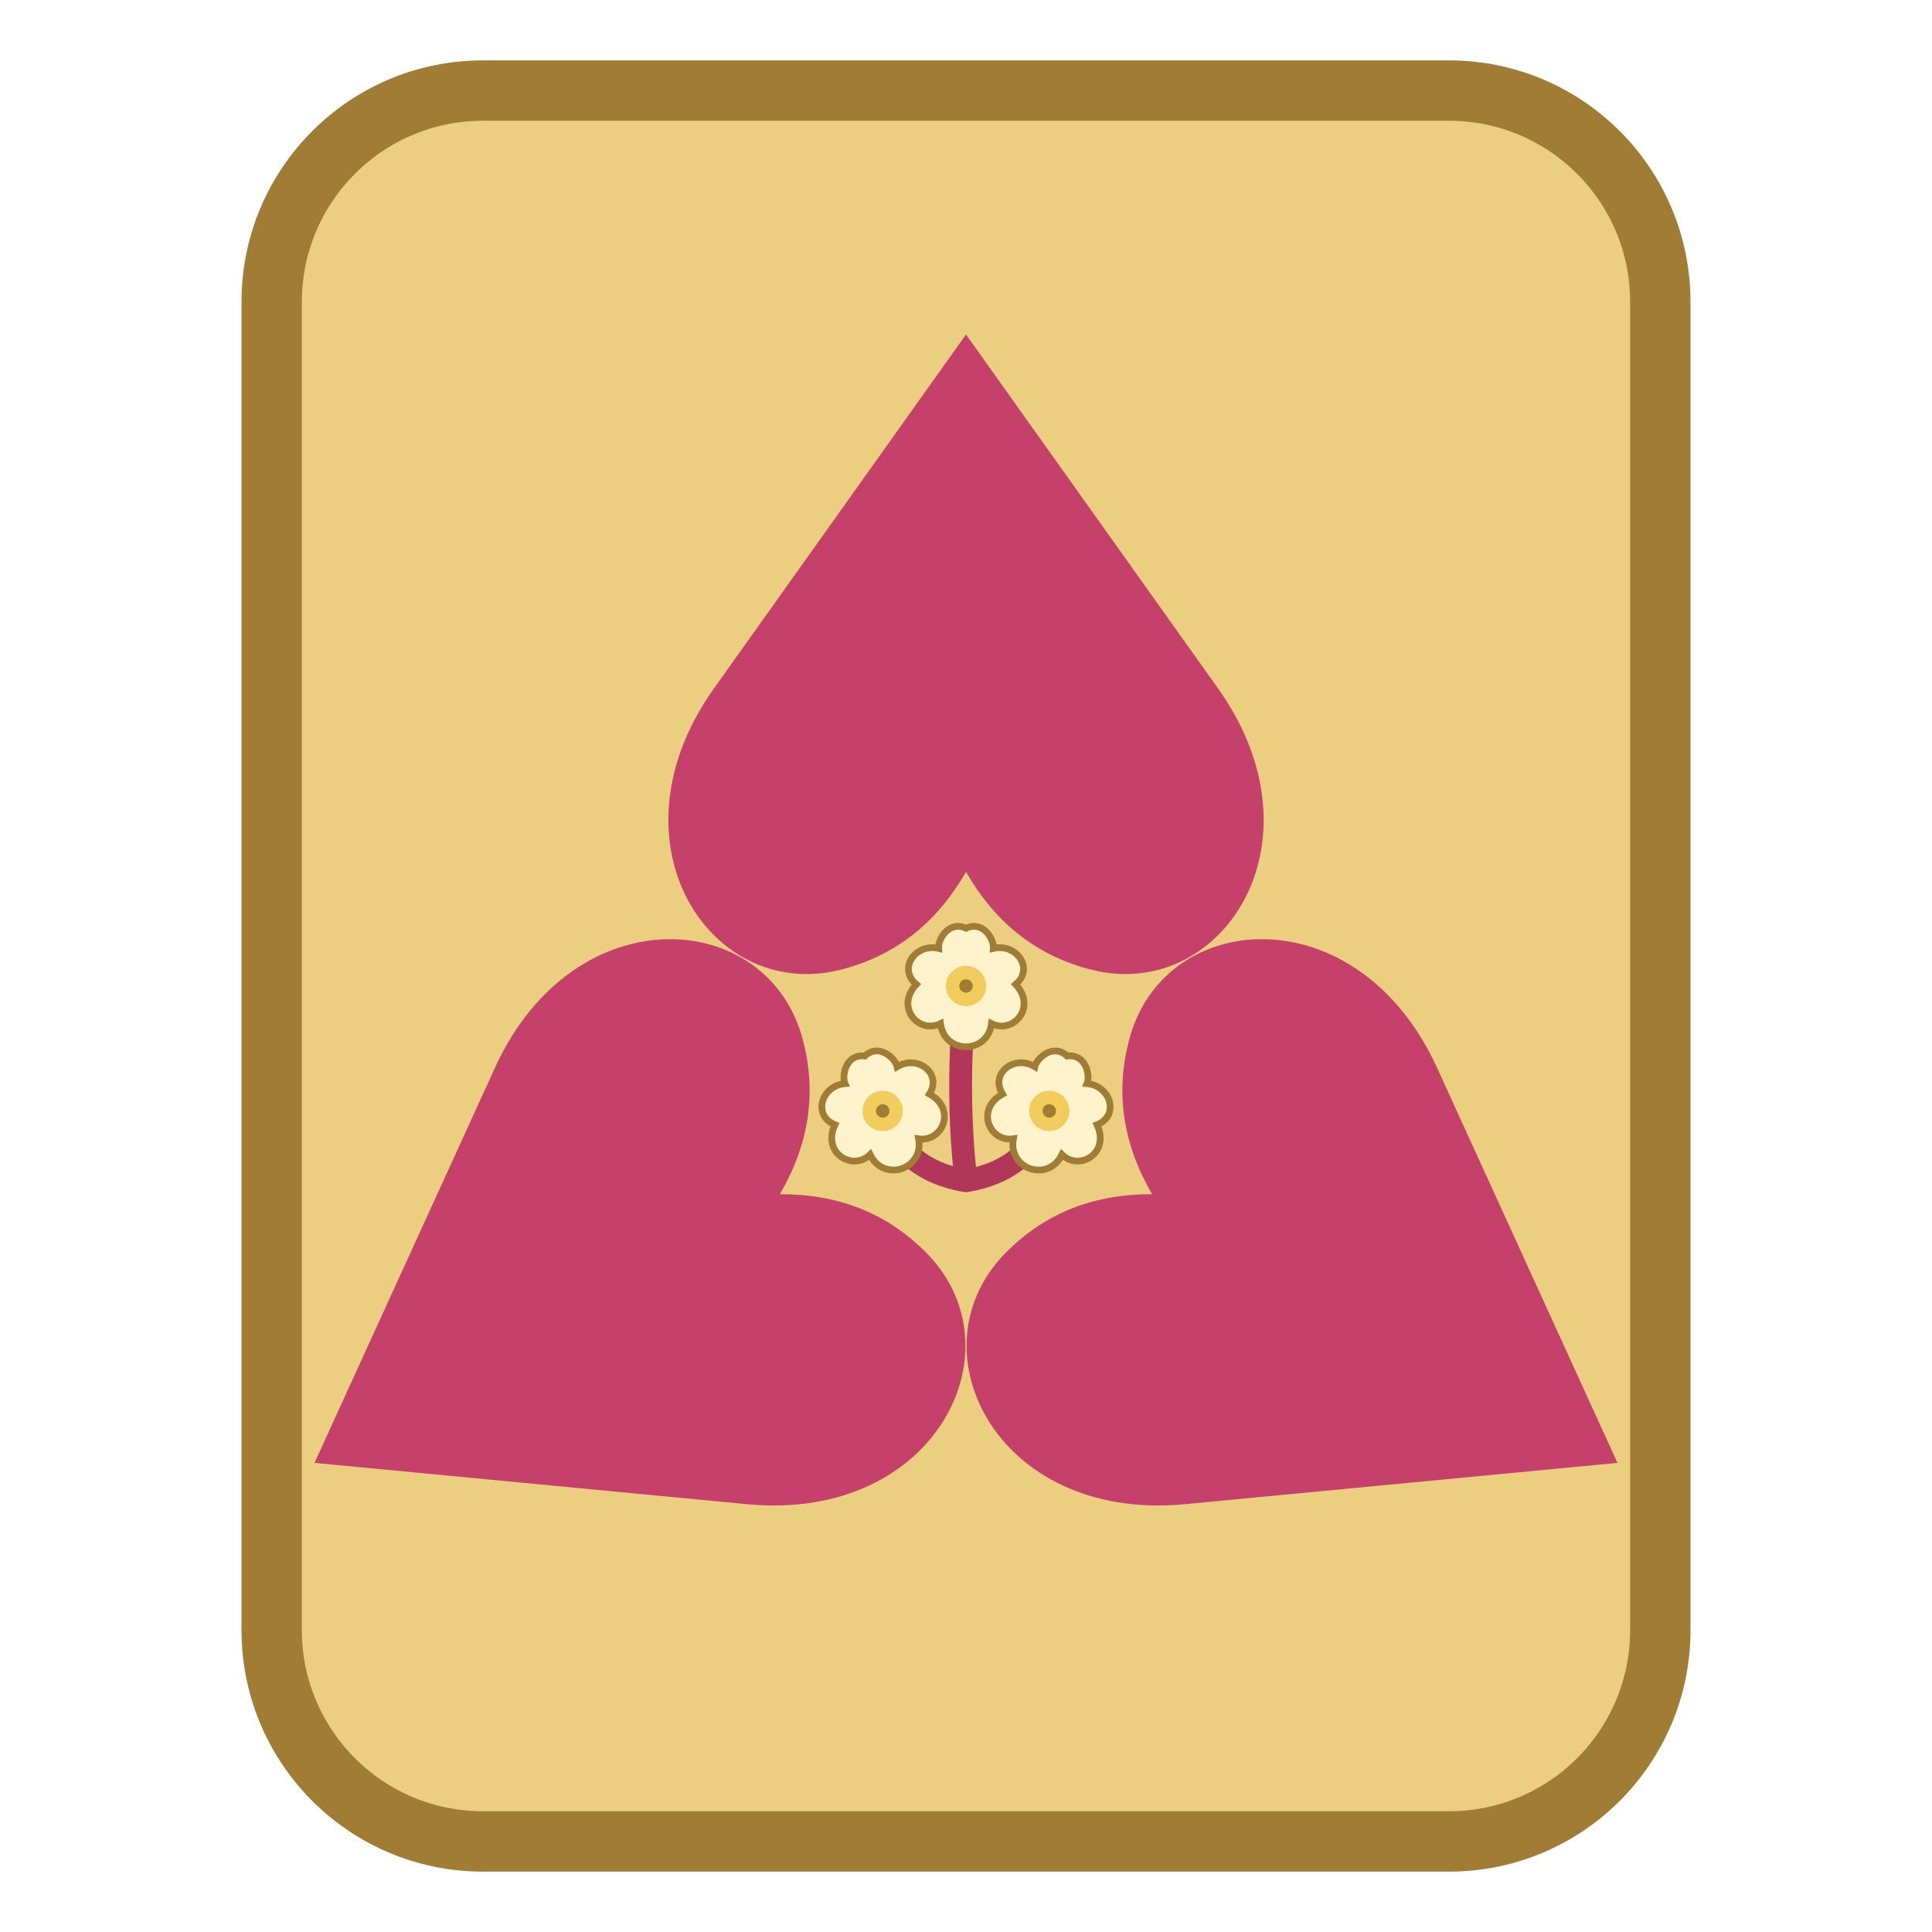
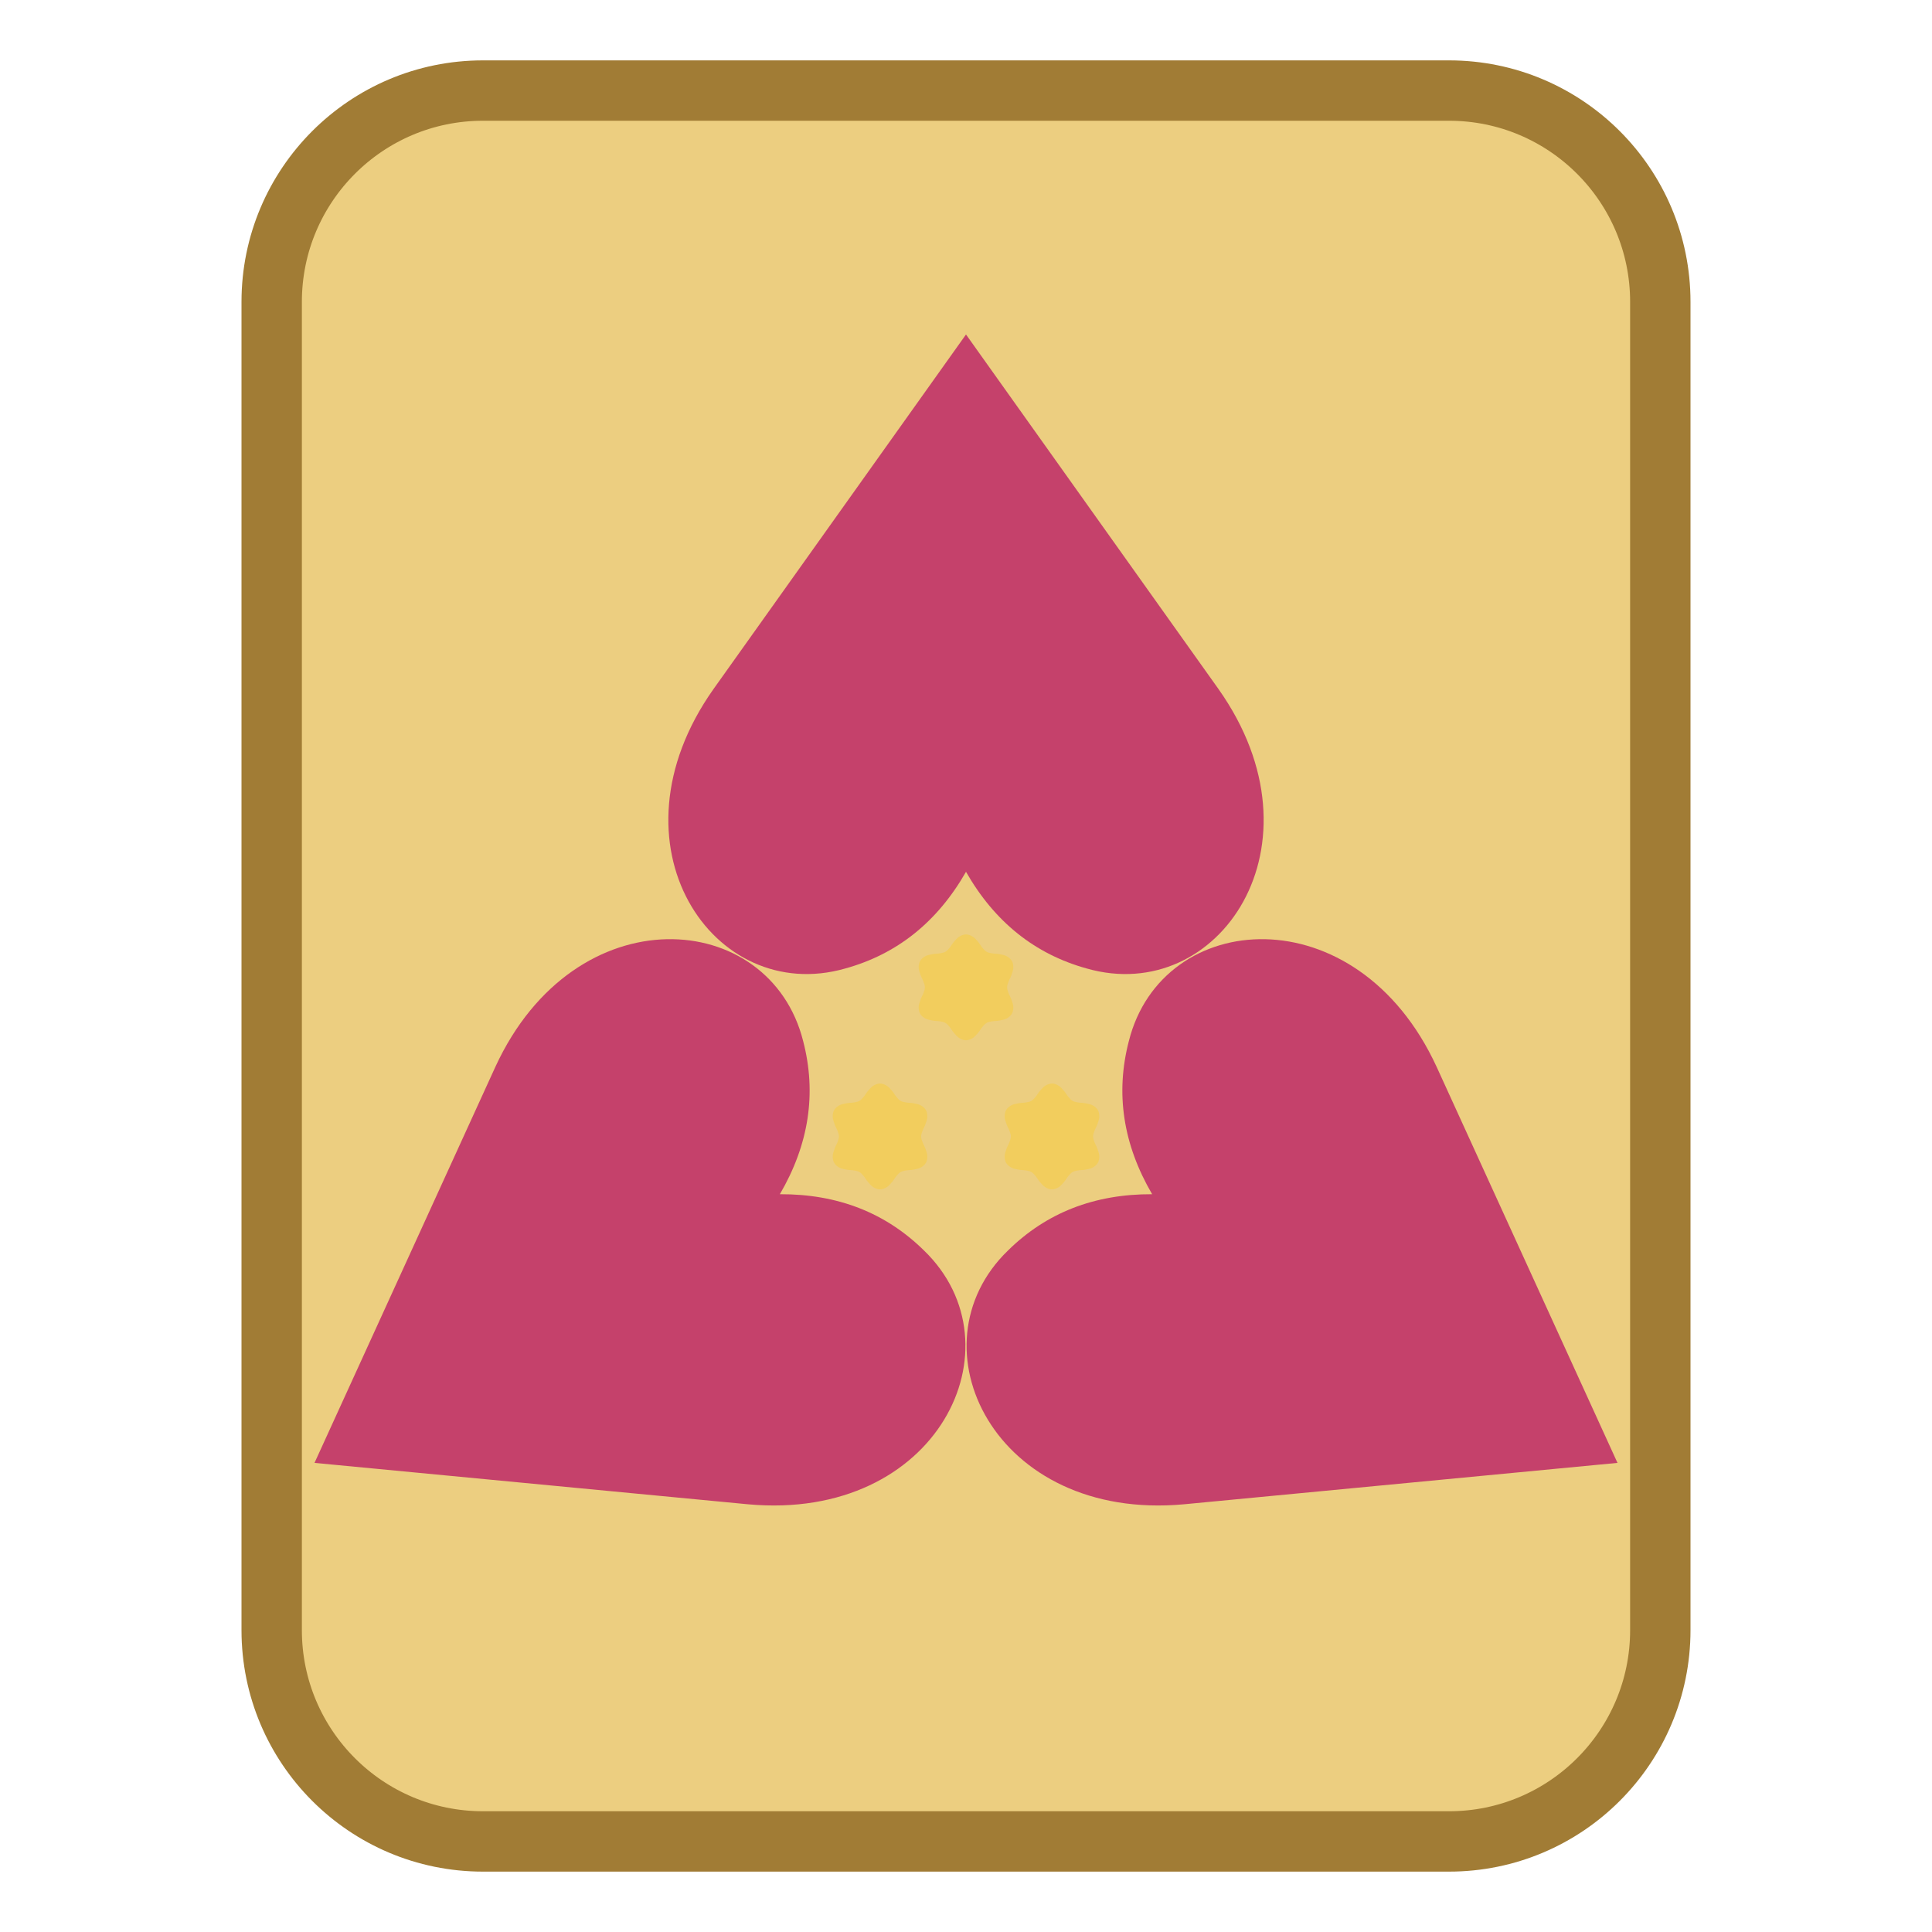
<svg xmlns="http://www.w3.org/2000/svg" viewBox="0 0 64 64" fill="none" role="img" aria-label="向外开花">
  <rect x="9" y="3" width="46" height="58" rx="7" fill="#ECCE80" stroke="#A17C35" stroke-width="2" />
  <g transform="translate(32 36) scale(0.89) translate(-32 -36)">
    <g transform="rotate(0 32 36)">
      <g transform="translate(0 -3) rotate(0 32 29)">
        <path d="M32 11 L41.4 24.2 C45.5 30 41.4 36 36.5 34.6 Q33.6 33.8 32 31 Q30.4 33.8 27.5 34.6 C22.6 36 18.5 30 22.6 24.2 Z" fill="#C5416B" />
      </g>
    </g>
    <g transform="rotate(120 32 36)">
      <g transform="translate(0 -3) rotate(0 32 29)">
        <path d="M32 11 L41.4 24.2 C45.5 30 41.4 36 36.5 34.6 Q33.6 33.8 32 31 Q30.4 33.8 27.5 34.6 C22.6 36 18.5 30 22.6 24.2 Z" fill="#C5416B" />
      </g>
    </g>
    <g transform="rotate(240 32 36)">
      <g transform="translate(0 -3) rotate(0 32 29)">
        <path d="M32 11 L41.4 24.2 C45.5 30 41.4 36 36.5 34.6 Q33.6 33.8 32 31 Q30.4 33.8 27.5 34.6 C22.6 36 18.5 30 22.6 24.2 Z" fill="#C5416B" />
      </g>
    </g>
    <g data-flower-center="bougainvillea">
-       <path d="M32 39.5 Q31.6 36.1 32 32.25 M32 39.5 Q29.6 39.1 28.9 36.9 M32 39.5 Q34.4 39.1 35.1 36.9" fill="none" stroke="#B2365A" stroke-width=".85" stroke-linecap="round" />
-       <g transform="translate(32 32.25) rotate(0)">
-         <path d="M0 -2.15 C.65 -2.45 1.05 -1.72 1.02 -1.4 C1.88 -1.6 2.55 -.65 1.85 -.06 C2.65 .8 1.75 1.8 .95 1.4 C.8 2.55 -.8 2.55 -.95 1.4 C-1.75 1.8 -2.65 .8 -1.85 -.06 C-2.55 -.65 -1.88 -1.6 -1.02 -1.4 C-1.05 -1.72 -.65 -2.45 0 -2.15Z" fill="#FFF3CE" stroke="#A17C35" stroke-width=".25" />
-         <circle r=".75" fill="#F2CD5D" />
-         <circle r=".25" fill="#A17C35" />
-       </g>
-       <g transform="translate(28.9 36.9) rotate(-18)">
-         <path d="M0 -2.15 C.65 -2.45 1.05 -1.72 1.02 -1.4 C1.88 -1.6 2.55 -.65 1.85 -.06 C2.65 .8 1.75 1.8 .95 1.4 C.8 2.55 -.8 2.55 -.95 1.4 C-1.75 1.8 -2.65 .8 -1.85 -.06 C-2.55 -.65 -1.88 -1.6 -1.02 -1.4 C-1.05 -1.72 -.65 -2.45 0 -2.15Z" fill="#FFF3CE" stroke="#A17C35" stroke-width=".25" />
-         <circle r=".75" fill="#F2CD5D" />
-         <circle r=".25" fill="#A17C35" />
-       </g>
-       <g transform="translate(35.1 36.9) rotate(18)">
-         <path d="M0 -2.15 C.65 -2.45 1.05 -1.72 1.02 -1.4 C1.88 -1.6 2.55 -.65 1.85 -.06 C2.65 .8 1.75 1.8 .95 1.4 C.8 2.55 -.8 2.55 -.95 1.4 C-1.75 1.8 -2.65 .8 -1.85 -.06 C-2.55 -.65 -1.88 -1.6 -1.02 -1.4 C-1.05 -1.72 -.65 -2.45 0 -2.15Z" fill="#FFF3CE" stroke="#A17C35" stroke-width=".25" />
-         <circle r=".75" fill="#F2CD5D" />
-         <circle r=".25" fill="#A17C35" />
-       </g>
+       <path d="M32 28.53C32.083 28.53 32.173 28.564 32.249 28.611C32.324 28.657 32.393 28.74 32.453 28.81C32.513 28.879 32.558 28.966 32.61 29.027C32.662 29.088 32.705 29.14 32.765 29.175C32.825 29.21 32.892 29.221 32.971 29.235C33.049 29.25 33.147 29.245 33.237 29.263C33.328 29.28 33.434 29.298 33.512 29.34C33.59 29.382 33.665 29.443 33.706 29.515C33.748 29.587 33.763 29.682 33.761 29.771C33.758 29.86 33.72 29.96 33.69 30.047C33.66 30.134 33.608 30.216 33.581 30.292C33.554 30.367 33.53 30.431 33.53 30.5C33.53 30.569 33.554 30.633 33.581 30.708C33.608 30.784 33.66 30.866 33.69 30.953C33.72 31.04 33.758 31.14 33.761 31.229C33.763 31.318 33.748 31.413 33.706 31.485C33.665 31.557 33.59 31.618 33.512 31.66C33.434 31.702 33.328 31.72 33.237 31.737C33.147 31.755 33.049 31.75 32.971 31.765C32.892 31.779 32.825 31.79 32.765 31.825C32.705 31.86 32.662 31.912 32.61 31.973C32.558 32.034 32.513 32.121 32.453 32.19C32.393 32.26 32.324 32.343 32.249 32.389C32.173 32.436 32.083 32.47 32 32.47C31.917 32.47 31.827 32.436 31.751 32.389C31.676 32.343 31.607 32.26 31.547 32.19C31.487 32.121 31.442 32.034 31.39 31.973C31.338 31.912 31.295 31.86 31.235 31.825C31.175 31.79 31.108 31.779 31.029 31.765C30.951 31.75 30.853 31.755 30.763 31.737C30.672 31.72 30.566 31.702 30.488 31.66C30.41 31.618 30.335 31.557 30.294 31.485C30.253 31.413 30.237 31.318 30.239 31.229C30.242 31.14 30.28 31.04 30.31 30.953C30.34 30.866 30.392 30.784 30.419 30.708C30.446 30.633 30.47 30.569 30.47 30.5C30.47 30.431 30.446 30.367 30.419 30.292C30.392 30.216 30.34 30.134 30.31 30.047C30.28 29.96 30.242 29.86 30.239 29.771C30.237 29.682 30.253 29.587 30.294 29.515C30.335 29.443 30.41 29.382 30.488 29.34C30.566 29.298 30.672 29.28 30.763 29.263C30.853 29.245 30.951 29.25 31.029 29.235C31.108 29.221 31.175 29.21 31.235 29.175C31.295 29.14 31.338 29.088 31.39 29.027C31.442 28.966 31.487 28.879 31.547 28.81C31.607 28.74 31.676 28.657 31.751 28.611C31.827 28.564 31.917 28.53 32 28.53Z" transform="translate(0 1.8)" fill="#F2CD5D" />
+       <path d="M32 28.53C32.083 28.53 32.173 28.564 32.249 28.611C32.324 28.657 32.393 28.74 32.453 28.81C32.513 28.879 32.558 28.966 32.61 29.027C32.662 29.088 32.705 29.14 32.765 29.175C32.825 29.21 32.892 29.221 32.971 29.235C33.049 29.25 33.147 29.245 33.237 29.263C33.328 29.28 33.434 29.298 33.512 29.34C33.59 29.382 33.665 29.443 33.706 29.515C33.748 29.587 33.763 29.682 33.761 29.771C33.758 29.86 33.72 29.96 33.69 30.047C33.66 30.134 33.608 30.216 33.581 30.292C33.554 30.367 33.53 30.431 33.53 30.5C33.53 30.569 33.554 30.633 33.581 30.708C33.608 30.784 33.66 30.866 33.69 30.953C33.72 31.04 33.758 31.14 33.761 31.229C33.763 31.318 33.748 31.413 33.706 31.485C33.665 31.557 33.59 31.618 33.512 31.66C33.434 31.702 33.328 31.72 33.237 31.737C33.147 31.755 33.049 31.75 32.971 31.765C32.892 31.779 32.825 31.79 32.765 31.825C32.705 31.86 32.662 31.912 32.61 31.973C32.558 32.034 32.513 32.121 32.453 32.19C32.393 32.26 32.324 32.343 32.249 32.389C32.173 32.436 32.083 32.47 32 32.47C31.917 32.47 31.827 32.436 31.751 32.389C31.676 32.343 31.607 32.26 31.547 32.19C31.487 32.121 31.442 32.034 31.39 31.973C31.338 31.912 31.295 31.86 31.235 31.825C31.175 31.79 31.108 31.779 31.029 31.765C30.951 31.75 30.853 31.755 30.763 31.737C30.672 31.72 30.566 31.702 30.488 31.66C30.41 31.618 30.335 31.557 30.294 31.485C30.253 31.413 30.237 31.318 30.239 31.229C30.242 31.14 30.28 31.04 30.31 30.953C30.34 30.866 30.392 30.784 30.419 30.708C30.446 30.633 30.47 30.569 30.47 30.5C30.47 30.431 30.446 30.367 30.419 30.292C30.392 30.216 30.34 30.134 30.31 30.047C30.28 29.96 30.242 29.86 30.239 29.771C30.237 29.682 30.253 29.587 30.294 29.515C30.335 29.443 30.41 29.382 30.488 29.34C30.566 29.298 30.672 29.28 30.763 29.263C30.853 29.245 30.951 29.25 31.029 29.235C31.108 29.221 31.175 29.21 31.235 29.175C31.295 29.14 31.338 29.088 31.39 29.027C31.442 28.966 31.487 28.879 31.547 28.81C31.607 28.74 31.676 28.657 31.751 28.611C31.827 28.564 31.917 28.53 32 28.53Z" transform="translate(-3.2 7.35)" fill="#F2CD5D" />
+       <path d="M32 28.53C32.083 28.53 32.173 28.564 32.249 28.611C32.324 28.657 32.393 28.74 32.453 28.81C32.513 28.879 32.558 28.966 32.61 29.027C32.662 29.088 32.705 29.14 32.765 29.175C32.825 29.21 32.892 29.221 32.971 29.235C33.049 29.25 33.147 29.245 33.237 29.263C33.328 29.28 33.434 29.298 33.512 29.34C33.59 29.382 33.665 29.443 33.706 29.515C33.748 29.587 33.763 29.682 33.761 29.771C33.758 29.86 33.72 29.96 33.69 30.047C33.66 30.134 33.608 30.216 33.581 30.292C33.554 30.367 33.53 30.431 33.53 30.5C33.53 30.569 33.554 30.633 33.581 30.708C33.608 30.784 33.66 30.866 33.69 30.953C33.72 31.04 33.758 31.14 33.761 31.229C33.763 31.318 33.748 31.413 33.706 31.485C33.665 31.557 33.59 31.618 33.512 31.66C33.434 31.702 33.328 31.72 33.237 31.737C33.147 31.755 33.049 31.75 32.971 31.765C32.892 31.779 32.825 31.79 32.765 31.825C32.705 31.86 32.662 31.912 32.61 31.973C32.558 32.034 32.513 32.121 32.453 32.19C32.393 32.26 32.324 32.343 32.249 32.389C32.173 32.436 32.083 32.47 32 32.47C31.917 32.47 31.827 32.436 31.751 32.389C31.676 32.343 31.607 32.26 31.547 32.19C31.487 32.121 31.442 32.034 31.39 31.973C31.338 31.912 31.295 31.86 31.235 31.825C31.175 31.79 31.108 31.779 31.029 31.765C30.951 31.75 30.853 31.755 30.763 31.737C30.672 31.72 30.566 31.702 30.488 31.66C30.41 31.618 30.335 31.557 30.294 31.485C30.253 31.413 30.237 31.318 30.239 31.229C30.242 31.14 30.28 31.04 30.31 30.953C30.34 30.866 30.392 30.784 30.419 30.708C30.446 30.633 30.47 30.569 30.47 30.5C30.47 30.431 30.446 30.367 30.419 30.292C30.392 30.216 30.34 30.134 30.31 30.047C30.28 29.96 30.242 29.86 30.239 29.771C30.237 29.682 30.253 29.587 30.294 29.515C30.335 29.443 30.41 29.382 30.488 29.34C30.566 29.298 30.672 29.28 30.763 29.263C30.853 29.245 30.951 29.25 31.029 29.235C31.108 29.221 31.175 29.21 31.235 29.175C31.295 29.14 31.338 29.088 31.39 29.027C31.442 28.966 31.487 28.879 31.547 28.81C31.607 28.74 31.676 28.657 31.751 28.611C31.827 28.564 31.917 28.53 32 28.53Z" transform="translate(3.2 7.35)" fill="#F2CD5D" />
    </g>
  </g>
</svg>
